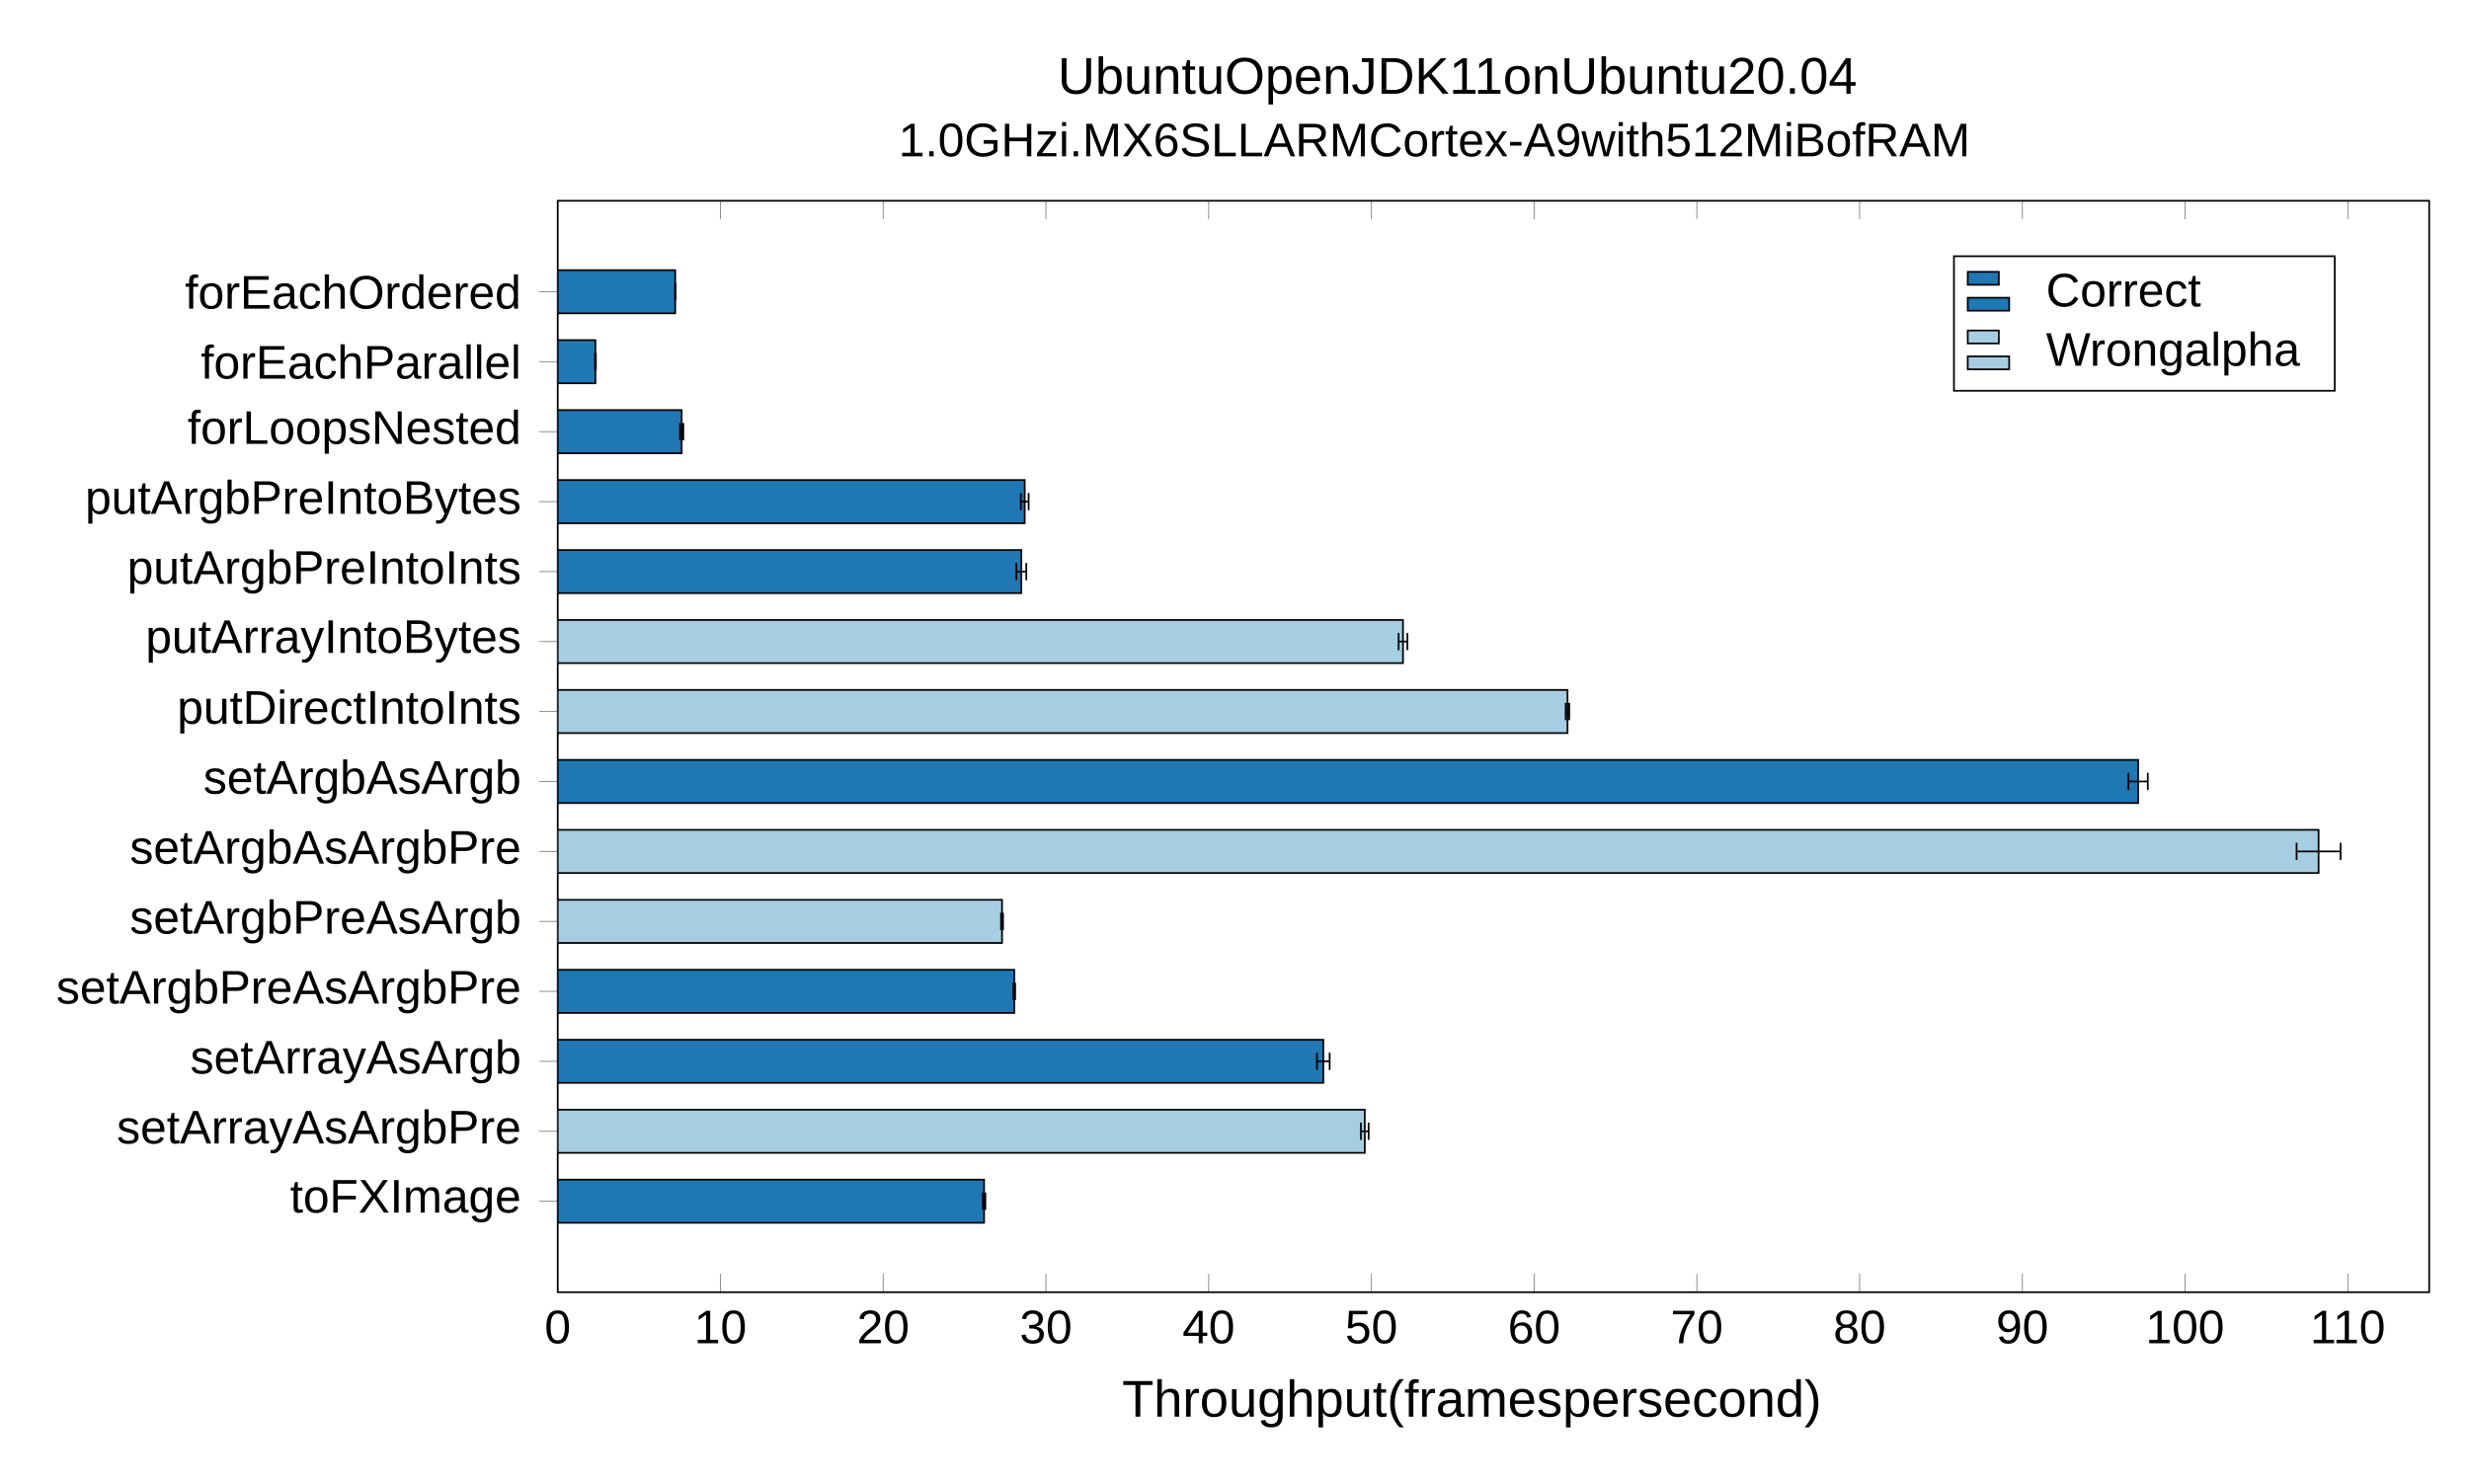
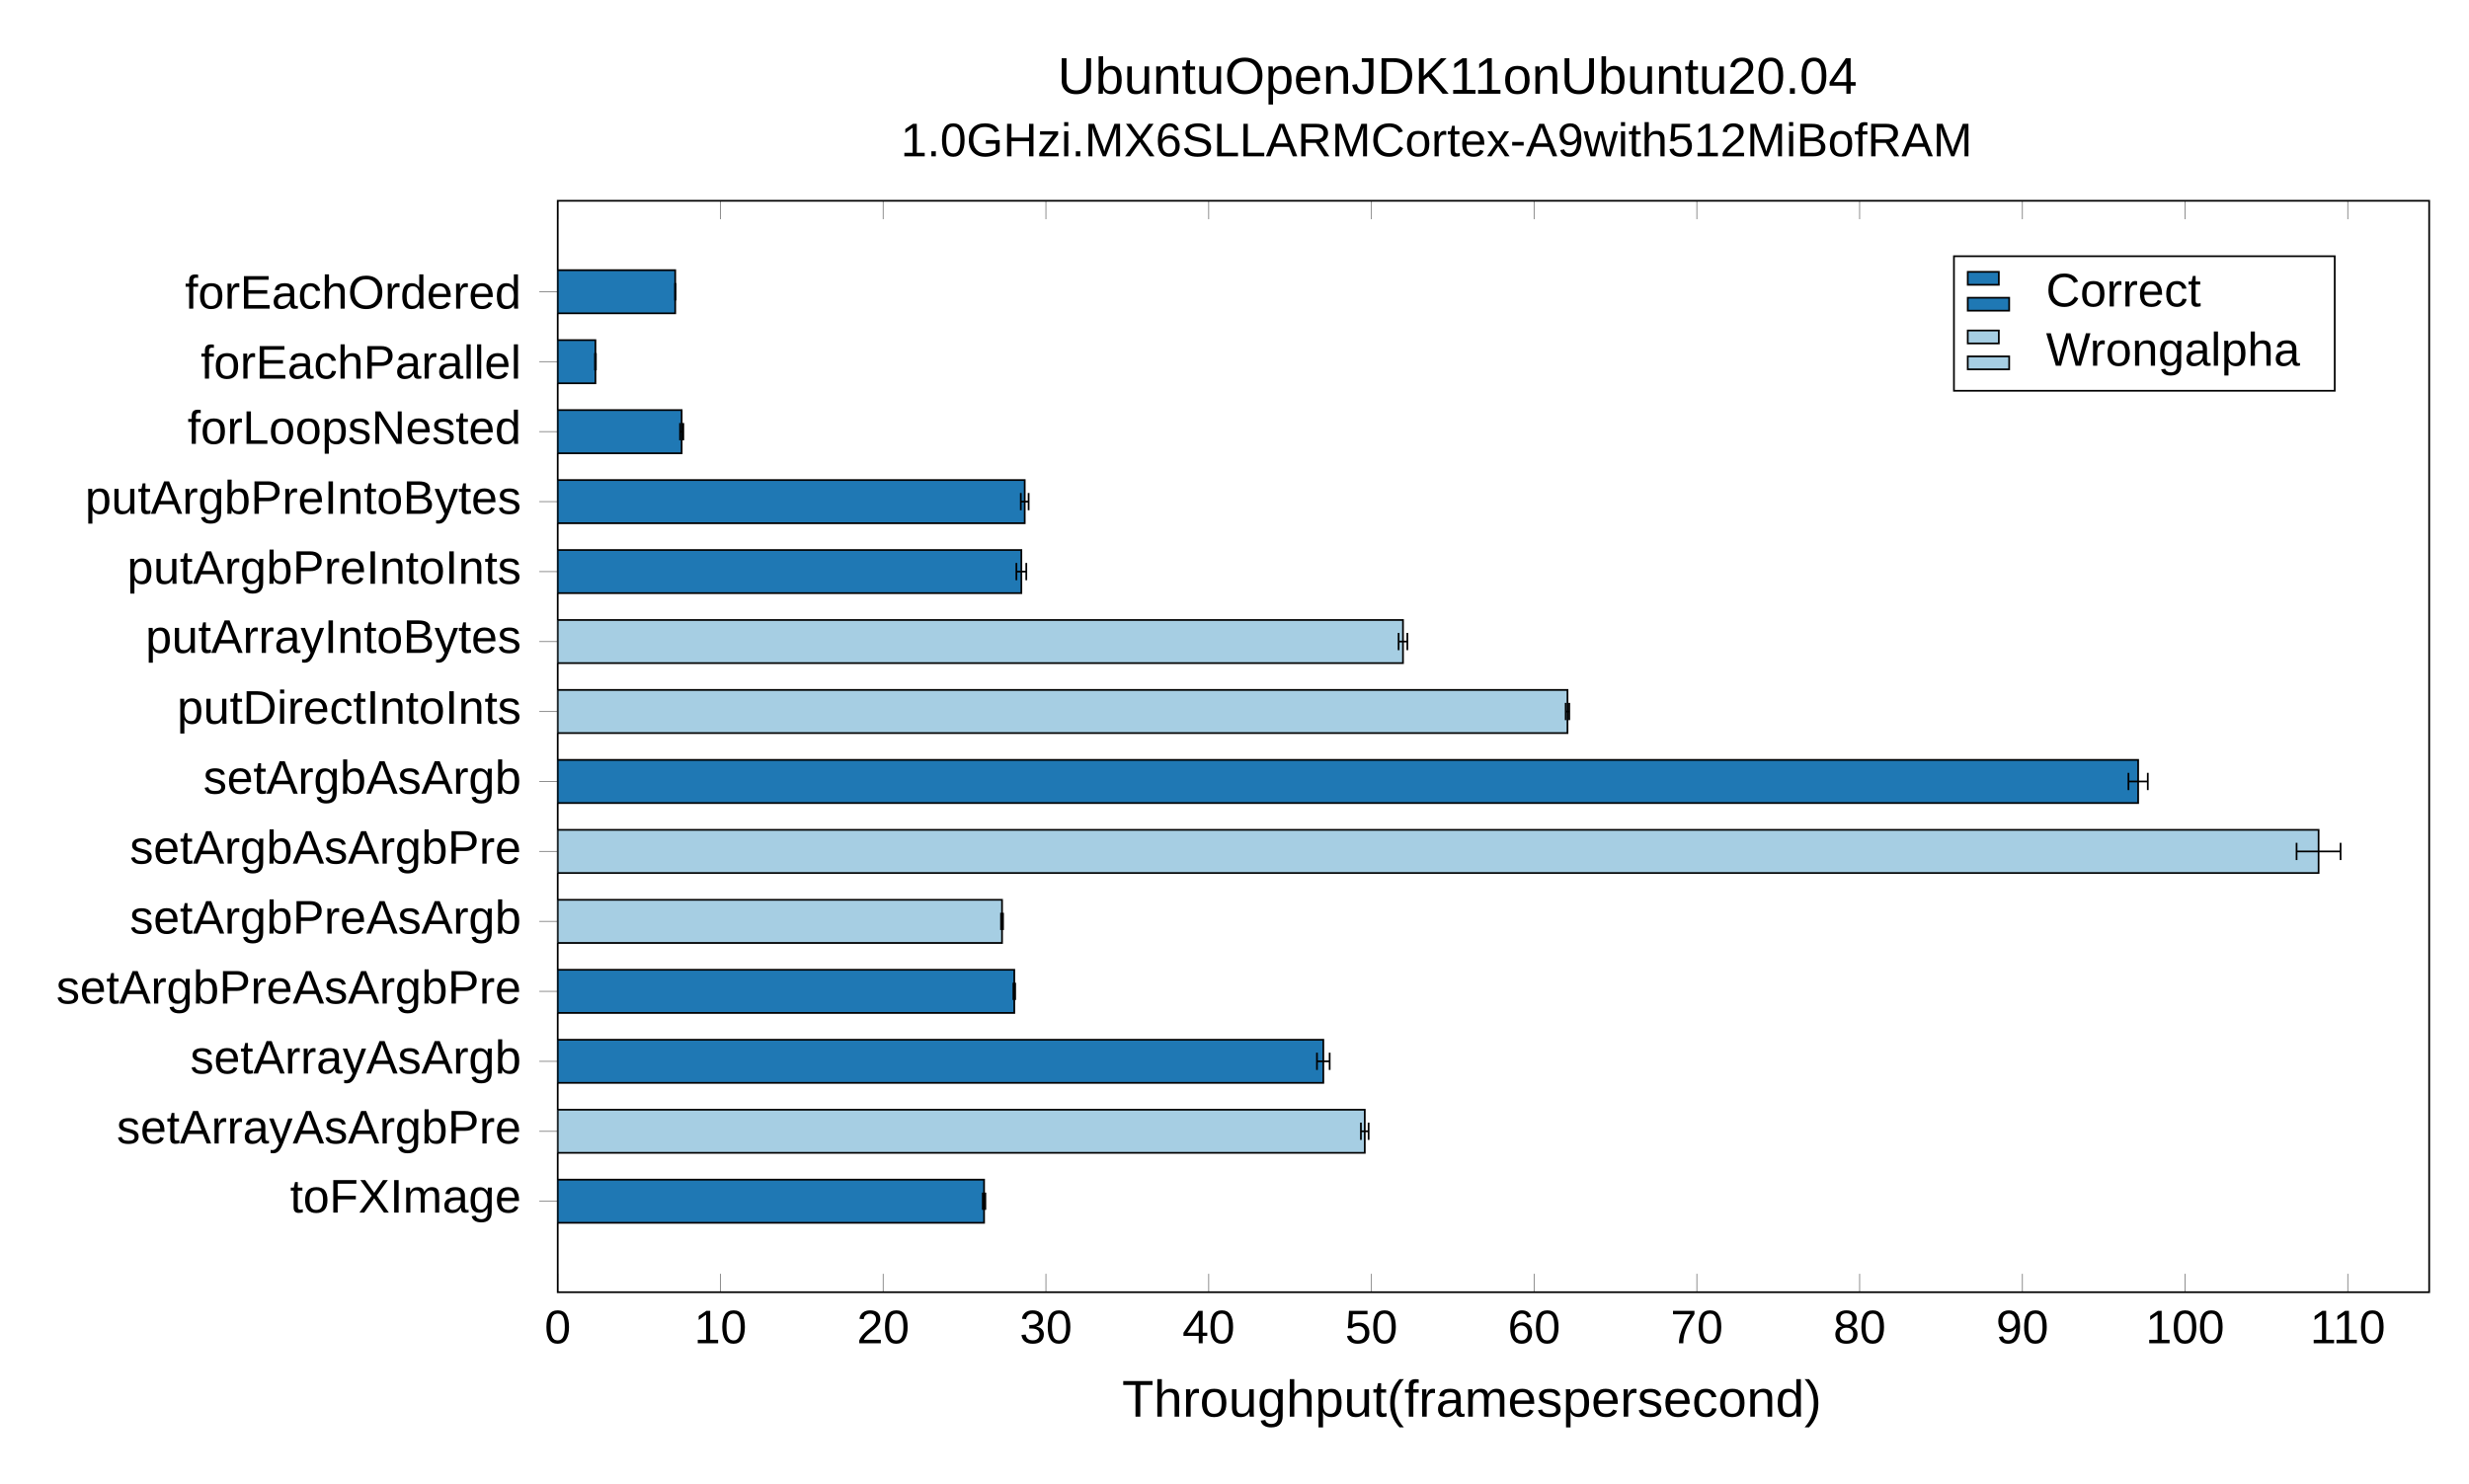
<svg xmlns="http://www.w3.org/2000/svg" height="456.752" viewBox="0 0 759.924 456.752" width="759.924">
  <clipPath id="a">
    <path d="m0 21.001h432.006v-252.001h-432.006z" />
  </clipPath>
  <g transform="matrix(1.333333 0 0 -1.333333 171.6573 89.81601)">
    <path d="m0 21.001v-4.252m37.566 4.252v-4.252m37.566 4.252v-4.252m37.566 4.252v-4.252m37.566 4.252v-4.252m37.566 4.252v-4.252m37.566 4.252v-4.252m37.566 4.252v-4.252m37.566 4.252v-4.252m37.566 4.252v-4.252m37.566 4.252v-4.252m37.566 4.252v-4.252m-413.223-247.749v4.252m37.566-4.252v4.252m37.566-4.252v4.252m37.566-4.252v4.252m37.566-4.252v4.252m37.566-4.252v4.252m37.566-4.252v4.252m37.566-4.252v4.252m37.566-4.252v4.252m37.566-4.252v4.252m37.566-4.252v4.252m37.566-4.252v4.252" fill="none" stroke="#808080" stroke-miterlimit="10" stroke-width=".199" />
    <path d="m-4.253 0h4.253m-4.253-16.154h4.253m-4.253-16.154h4.253m-4.253-16.154h4.253m-4.253-16.154h4.253m-4.253-16.154h4.253m-4.253-16.154h4.253m-4.253-16.154h4.253m-4.253-16.154h4.253m-4.253-16.154h4.253m-4.253-16.154h4.253m-4.253-16.154h4.253m-4.253-16.154h4.253m-4.253-16.154h4.253" fill="none" stroke="#808080" stroke-miterlimit="10" stroke-width=".199" />
    <path d="m0 21.001v-252.001h432.006v252.001z" fill="none" stroke="#000" stroke-miterlimit="10" stroke-width=".399" />
    <g font-family="Arimo,Liberation Sans,Arial,sans-serif" font-size="10.909">
      <text transform="matrix(1 0 0 -1 -3.033 -242.799)">
        <tspan x="0" y="0">0</tspan>
      </text>
      <text transform="matrix(1 0 0 -1 31.499 -242.799)">
        <tspan x="0 6.068" y="0">10</tspan>
      </text>
      <text transform="matrix(1 0 0 -1 69.064 -242.799)">
        <tspan x="0 6.068" y="0">20</tspan>
      </text>
      <text transform="matrix(1 0 0 -1 106.629 -242.799)">
        <tspan x="0 6.068" y="0">30</tspan>
      </text>
      <text transform="matrix(1 0 0 -1 144.194 -242.799)">
        <tspan x="0 6.068" y="0">40</tspan>
      </text>
      <text transform="matrix(1 0 0 -1 181.76 -242.799)">
        <tspan x="0 6.068" y="0">50</tspan>
      </text>
      <text transform="matrix(1 0 0 -1 219.325 -242.799)">
        <tspan x="0 6.068" y="0">60</tspan>
      </text>
      <text transform="matrix(1 0 0 -1 256.89 -242.799)">
        <tspan x="0 6.068" y="0">70</tspan>
      </text>
      <text transform="matrix(1 0 0 -1 294.456 -242.799)">
        <tspan x="0 6.068" y="0">80</tspan>
      </text>
      <text transform="matrix(1 0 0 -1 332.021 -242.799)">
        <tspan x="0 6.068" y="0">90</tspan>
      </text>
      <text transform="matrix(1 0 0 -1 366.553 -242.799)">
        <tspan x="0 6.068 12.135" y="0">100</tspan>
      </text>
      <text transform="matrix(1 0 0 -1 404.523 -242.799)">
        <tspan x="0 5.26 11.328" y="0">110</tspan>
      </text>
      <text transform="matrix(1 0 0 -1 -86.051 -3.899)">
        <tspan x="0 3.031 9.098 12.731 20.007 26.075 31.529 37.597 46.082 49.715 55.783 61.85 65.483 71.551" y="0">forEachOrdered</tspan>
      </text>
      <text transform="matrix(1 0 0 -1 -82.413 -20.053)">
        <tspan x="0 3.031 9.098 12.731 20.007 26.075 31.529 37.597 44.873 50.941 54.574 60.641 63.065 65.489 71.557" y="0">forEachParallel</tspan>
      </text>
      <text transform="matrix(1 0 0 -1 -85.455 -35.128)">
        <tspan x="0 3.031 9.098 12.731 18.799 24.866 30.934 37.001 42.456 50.335 56.402 61.857 64.887 70.955" y="0">forLoopsNested</tspan>
      </text>
      <text transform="matrix(1 0 0 -1 -109.1 -51.281)">
        <tspan x="0 6.068 12.135 15.166 22.442 26.075 32.143 38.21 45.487 49.119 55.187 58.217 64.285 67.316 73.383 80.66 86.114 89.145 95.212" y="0">putArgbPreIntoBytes</tspan>
      </text>
      <text transform="matrix(1 0 0 -1 -99.4 -67.435)">
        <tspan x="0 6.068 12.135 15.166 22.442 26.075 32.143 38.21 45.487 49.119 55.187 58.217 64.285 67.316 73.383 76.414 82.481 85.512" y="0">putArgbPreIntoInts</tspan>
      </text>
      <text transform="matrix(1 0 0 -1 -95.144 -83.389)">
        <tspan x="0 6.068 12.135 15.166 22.442 26.075 29.708 35.775 41.23 44.26 50.328 53.359 59.426 66.703 72.157 75.188 81.255" y="0">putArrayIntoBytes</tspan>
      </text>
      <text transform="matrix(1 0 0 -1 -87.868 -99.742)">
        <tspan x="0 6.068 12.135 15.166 23.044 25.468 29.101 35.169 40.623 43.654 46.684 52.752 55.783 61.85 64.881 70.948 73.979" y="0">putDirectIntoInts</tspan>
      </text>
      <text transform="matrix(1 0 0 -1 -81.806 -115.896)">
        <tspan x="0 5.455 11.522 14.553 21.829 25.462 31.529 37.597 44.873 50.328 57.604 61.237 67.305" y="0">setArgbAsArgb</tspan>
      </text>
      <text transform="matrix(1 0 0 -1 -98.782 -132.049)">
        <tspan x="0 5.455 11.522 14.553 21.829 25.462 31.529 37.597 44.873 50.328 57.604 61.237 67.305 73.372 80.649 84.281" y="0">setArgbAsArgbPre</tspan>
      </text>
      <text transform="matrix(1 0 0 -1 -98.782 -148.203)">
        <tspan x="0 5.455 11.522 14.553 21.829 25.462 31.529 37.597 44.873 48.506 54.574 61.85 67.305 74.581 78.214 84.281" y="0">setArgbPreAsArgb</tspan>
      </text>
      <text transform="matrix(1 0 0 -1 -115.758 -164.356)">
        <tspan x="0 5.455 11.522 14.553 21.829 25.462 31.529 37.597 44.873 48.506 54.574 61.85 67.305 74.581 78.214 84.281 90.349 97.625 101.258" y="0">setArgbPreAsArgbPre</tspan>
      </text>
      <text transform="matrix(1 0 0 -1 -84.826 -180.51)">
        <tspan x="0 5.455 11.522 14.553 21.829 25.462 29.095 35.162 40.617 47.893 53.348 60.624 64.257 70.324" y="0">setArrayAsArgb</tspan>
      </text>
      <text transform="matrix(1 0 0 -1 -101.802 -196.663)">
        <tspan x="0 5.455 11.522 14.553 21.829 25.462 29.095 35.162 40.617 47.893 53.348 60.624 64.257 70.324 76.392 83.668 87.301" y="0">setArrayAsArgbPre</tspan>
      </text>
      <text transform="matrix(1 0 0 -1 -61.794 -212.617)">
        <tspan x="0 3.031 9.098 15.761 23.038 26.068 35.156 41.223 47.291" y="0">toFXImage</tspan>
      </text>
    </g>
    <g clip-path="url(#a)" stroke="#000" stroke-miterlimit="10" stroke-width=".399">
      <path d="m0-4.981h27.126v9.963h-27.126z" fill="#1f78b4" />
      <path d="m27.126 0h.023" fill="#1f78b4" />
      <path d="m0 1.993v-3.985" fill="none" transform="translate(27.149)" />
      <path d="m27.126 0h-.023" fill="#1f78b4" />
      <path d="m0 1.993v-3.985" fill="none" transform="matrix(-1 0 0 -1 27.104 -.001)" />
      <path d="m0-21.135h8.704v9.963h-8.704z" fill="#1f78b4" />
      <path d="m8.704-16.154h.101" fill="#1f78b4" />
      <path d="m0 1.993v-3.985" fill="none" transform="translate(8.806 -16.154)" />
      <path d="m8.704-16.154h-.101" fill="#1f78b4" />
      <path d="m0 1.993v-3.985" fill="none" transform="matrix(-1 0 0 -1 8.603 -16.153)" />
      <path d="m0-37.289h28.614v9.963h-28.614z" fill="#1f78b4" />
      <path d="m28.614-32.308h.376" fill="#1f78b4" />
      <path d="m0 1.993v-3.985" fill="none" transform="translate(28.99 -32.307)" />
      <path d="m28.614-32.308h-.376" fill="#1f78b4" />
      <path d="m0 1.993v-3.985" fill="none" transform="matrix(-1 0 0 -1 28.238 -32.308)" />
      <path d="m0-53.443h107.802v9.963h-107.802z" fill="#1f78b4" />
      <path d="m107.802-48.461h.902" fill="#1f78b4" />
      <path d="m0 1.993v-3.985" fill="none" transform="translate(108.703 -48.461)" />
      <path d="m107.802-48.461h-.902" fill="#1f78b4" />
      <path d="m0 1.993v-3.985" fill="none" transform="matrix(-1 0 0 -1 106.9 -48.46)" />
      <path d="m0-69.596h107.025v9.963h-107.025z" fill="#1f78b4" />
      <path d="m107.025-64.615h1.142" fill="#1f78b4" />
      <path d="m0 1.993v-3.985" fill="none" transform="translate(108.166 -64.614)" />
      <path d="m107.025-64.615h-1.142" fill="#1f78b4" />
      <path d="m0 1.993v-3.985" fill="none" transform="matrix(-1 0 0 -1 105.882 -64.615)" />
      <path d="m0-85.75h195.124v9.963h-195.124z" fill="#a6cee3" />
      <path d="m195.124-80.769h1.011" fill="#a6cee3" />
      <path d="m0 1.993v-3.985" fill="none" transform="translate(196.132 -80.768)" />
      <path d="m195.124-80.769h-1.01" fill="#a6cee3" />
      <path d="m0 1.993v-3.985" fill="none" transform="matrix(-1 0 0 -1 194.111 -80.769)" />
      <path d="m0-101.904h233.096v9.963h-233.096z" fill="#a6cee3" />
      <path d="m233.096-96.923h.413" fill="#a6cee3" />
      <path d="m0 1.993v-3.985" fill="none" transform="translate(233.506 -96.922)" />
      <path d="m233.096-96.923h-.413" fill="#a6cee3" />
      <path d="m0 1.993v-3.985" fill="none" transform="matrix(-1 0 0 -1 232.68 -96.921)" />
      <path d="m0-118.058h364.824v9.963h-364.824z" fill="#1f78b4" />
      <path d="m364.824-113.076h2.231" fill="#1f78b4" />
      <path d="m0 1.993v-3.985" fill="none" transform="translate(367.051 -113.075)" />
      <path d="m364.824-113.076h-2.231" fill="#1f78b4" />
      <path d="m0 1.993v-3.985" fill="none" transform="matrix(-1 0 0 -1 362.588 -113.076)" />
      <path d="m0-134.212h406.48v9.963h-406.48z" fill="#a6cee3" />
      <path d="m406.48-129.23h5.079" fill="#a6cee3" />
      <path d="m0 1.993v-3.985" fill="none" transform="translate(411.554 -129.229)" />
      <path d="m406.48-129.23h-5.079" fill="#a6cee3" />
      <path d="m0 1.993v-3.985" fill="none" transform="matrix(-1 0 0 -1 401.397 -129.228)" />
      <path d="m0-150.365h102.566v9.963h-102.566z" fill="#a6cee3" />
      <path d="m102.566-145.384h.229" fill="#a6cee3" />
      <path d="m0 1.993v-3.985" fill="none" transform="translate(102.794 -145.382)" />
      <path d="m102.566-145.384h-.229" fill="#a6cee3" />
      <path d="m0 1.993v-3.985" fill="none" transform="matrix(-1 0 0 -1 102.336 -145.383)" />
      <path d="m0-166.519h105.394v9.963h-105.394z" fill="#1f78b4" />
      <path d="m105.394-161.538h.203" fill="#1f78b4" />
      <path d="m0 1.993v-3.985" fill="none" transform="translate(105.596 -161.536)" />
      <path d="m105.394-161.538h-.203" fill="#1f78b4" />
      <path d="m0 1.993v-3.985" fill="none" transform="matrix(-1 0 0 -1 105.191 -161.535)" />
      <path d="m0-182.673h176.732v9.963h-176.732z" fill="#1f78b4" />
      <path d="m176.732-177.692h1.465" fill="#1f78b4" />
      <path d="m0 1.993v-3.985" fill="none" transform="translate(178.195 -177.689)" />
      <path d="m176.732-177.692h-1.465" fill="#1f78b4" />
      <path d="m0 1.993v-3.985" fill="none" transform="matrix(-1 0 0 -1 175.265 -177.69)" />
      <path d="m0-198.827h186.3v9.963h-186.3z" fill="#a6cee3" />
      <path d="m186.3-193.845h.89" fill="#a6cee3" />
      <path d="m0 1.993v-3.985" fill="none" transform="translate(187.188 -193.843)" />
      <path d="m186.3-193.845h-.89" fill="#a6cee3" />
      <path d="m0 1.993v-3.985" fill="none" transform="matrix(-1 0 0 -1 185.408 -193.842)" />
      <path d="m0-214.98h98.422v9.963h-98.422z" fill="#1f78b4" />
      <path d="m98.422-209.999h.293" fill="#1f78b4" />
      <path d="m0 1.993v-3.985" fill="none" transform="translate(98.714 -209.997)" />
      <path d="m98.422-209.999h-.293" fill="#1f78b4" />
      <path d="m0 1.993v-3.985" fill="none" transform="matrix(-1 0 0 -1 98.128 -209.996)" />
    </g>
  </g>
  <g font-family="Arimo,Liberation Sans,Arial,sans-serif">
    <text font-size="11.955" transform="matrix(1.333333 0 0 1.333333 345.364 436.1307)">
      <tspan x="0 7.302 13.952 17.933 24.582 31.232 37.881 44.531 51.18 57.83 64.462 68.443 71.764 75.746 82.395 92.354 99.003 108.304 114.954 121.603 128.908 134.885 141.535 147.512 154.162 160.811 167.461" y="0">Throughput(framespersecond)</tspan>
    </text>
    <text font-size="11.955" transform="matrix(1.333333 0 0 1.333333 325.548 28.86268)">
      <tspan x="0 8.634 15.283 21.933 28.582 31.904 41.865 51.163 57.813 64.462 71.112 77.089 85.723 97.021 102.798 112.747 119.396 129.369 138.003 144.653 151.302 157.952 161.273 171.246 177.895 184.545 187.866 194.515" y="0">UbuntuOpenJDK11onUbuntu20.04</tspan>
    </text>
-     <text font-size="10.909" transform="matrix(1.333333 0 0 1.333333 276.5693 48.12401)">
-       <tspan x="0 6.068 9.098 18.188 26.673 34.551 43.039 45.463 48.493 57.58 64.857 70.924 78.201 84.268 93.369 100.645 108.524 120.644 128.522 134.59 138.223 141.253 147.321 152.775 156.408 163.684 172.774 180.652 183.076 186.107 195.207 201.275 207.343 216.443 225.53 227.954 238.263 244.331 250.383 258.262 265.538" y="0">1.0GHzi.MX6SLLARMCortex-A9with512MiBofRAM</tspan>
+     <text font-size="10.909" transform="matrix(1.333333 0 0 1.333333 277.24 48.12401)">
+       <tspan x="0 6.068 9.098 18.188 26.673 34.551 43.039 45.463 48.493 57.58 64.857 70.924 78.201 84.268 92.365 99.641 107.52 119.629 127.508 133.575 137.208 140.239 146.306 151.761 155.393 162.67 171.77 179.649 182.073 185.103 194.204 200.271 206.339 215.428 224.516 226.94 237.249 243.316 249.38 257.258 264.535" y="0">1.0GHzi.MX6SLLARMCortex-A9with512MiBofRAM</tspan>
    </text>
  </g>
  <path d="m322.306-22.863h87.899v31.064h-87.899z" fill="none" stroke="#000" stroke-miterlimit="10" stroke-width=".399" transform="matrix(1.333333 0 0 -1.333333 171.6573 89.81601)" />
  <path d="m0-3.885h9.564v2.989h-9.564zm0 5.978h7.173v2.989h-7.173z" fill="#1f78b4" stroke="#000" stroke-miterlimit="10" stroke-width=".399" transform="matrix(1.333333 0 0 -1.333333 605.6453 90.46801)" />
  <text font-family="Arimo,Liberation Sans,Arial,sans-serif" font-size="10.909" transform="matrix(1.333333 0 0 1.333333 629.7413 94.35068)">
    <tspan x="0 7.879 13.946 17.579 21.212 27.279 32.734" y="0">Correct</tspan>
  </text>
  <path d="m0-3.885h9.564v2.989h-9.564zm0 5.978h7.173v2.989h-7.173z" fill="#a6cee3" stroke="#000" stroke-miterlimit="10" stroke-width=".399" transform="matrix(1.333333 0 0 -1.333333 605.6453 108.5213)" />
  <text font-family="Arimo,Liberation Sans,Arial,sans-serif" font-size="10.909" transform="matrix(1.333333 0 0 1.333333 629.7413 112.596)">
    <tspan x="0 10.1 13.732 19.8 25.868 34.957 41.025 43.449 49.516 55.584" y="0">Wrongalpha</tspan>
  </text>
</svg>
